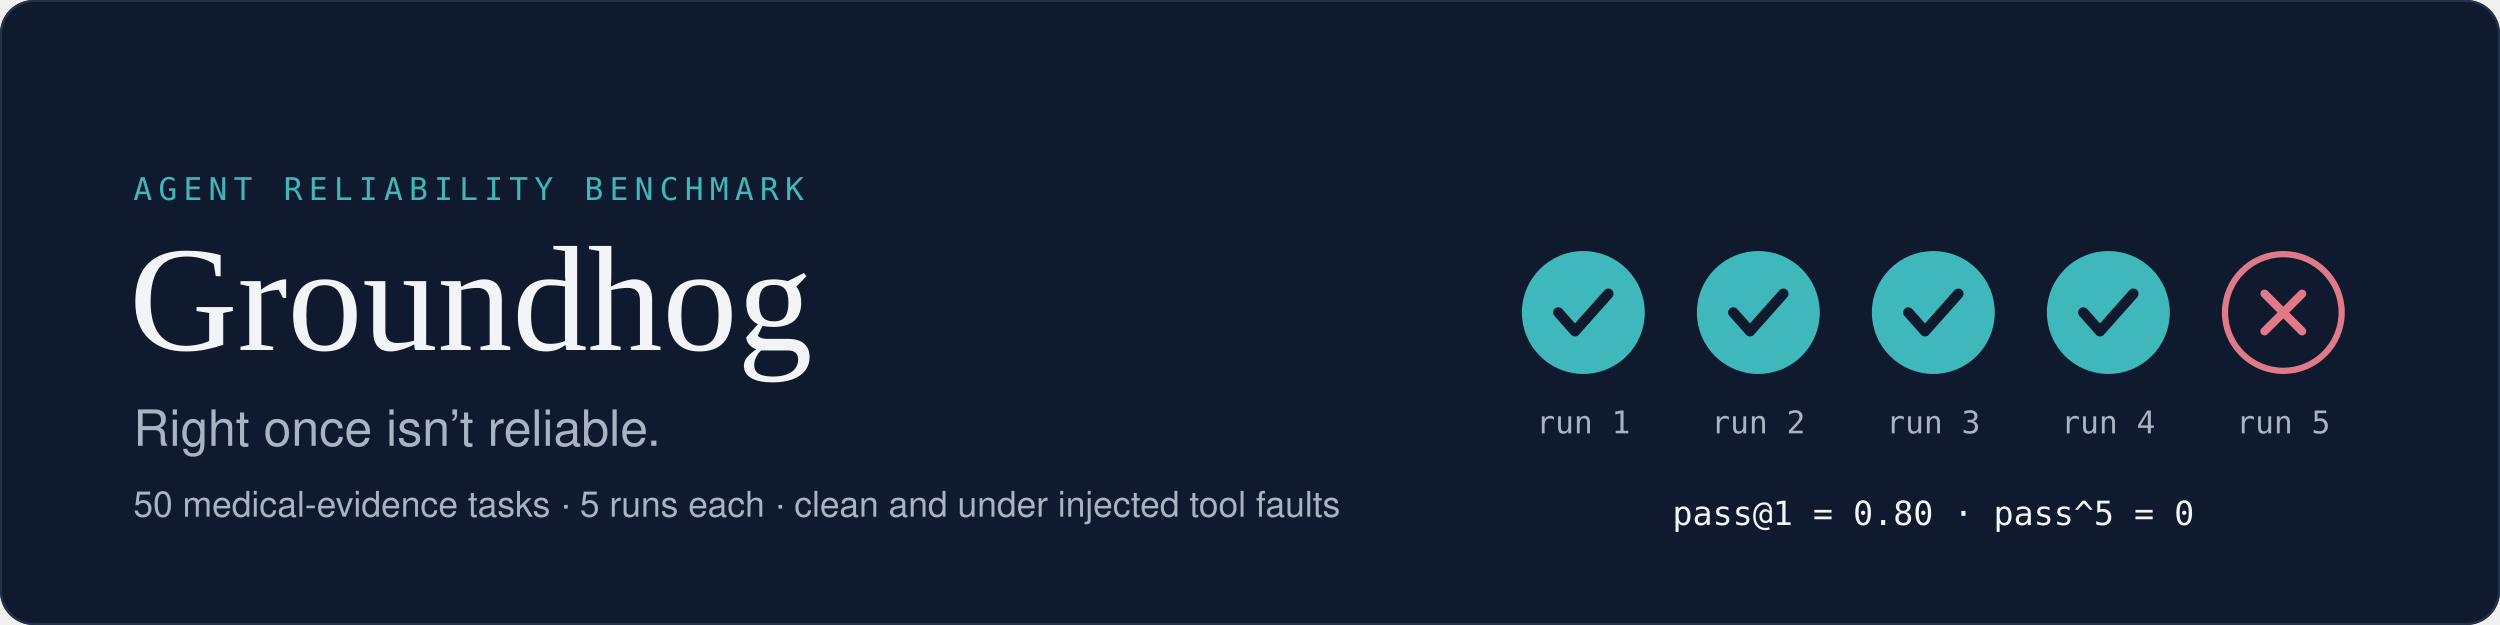
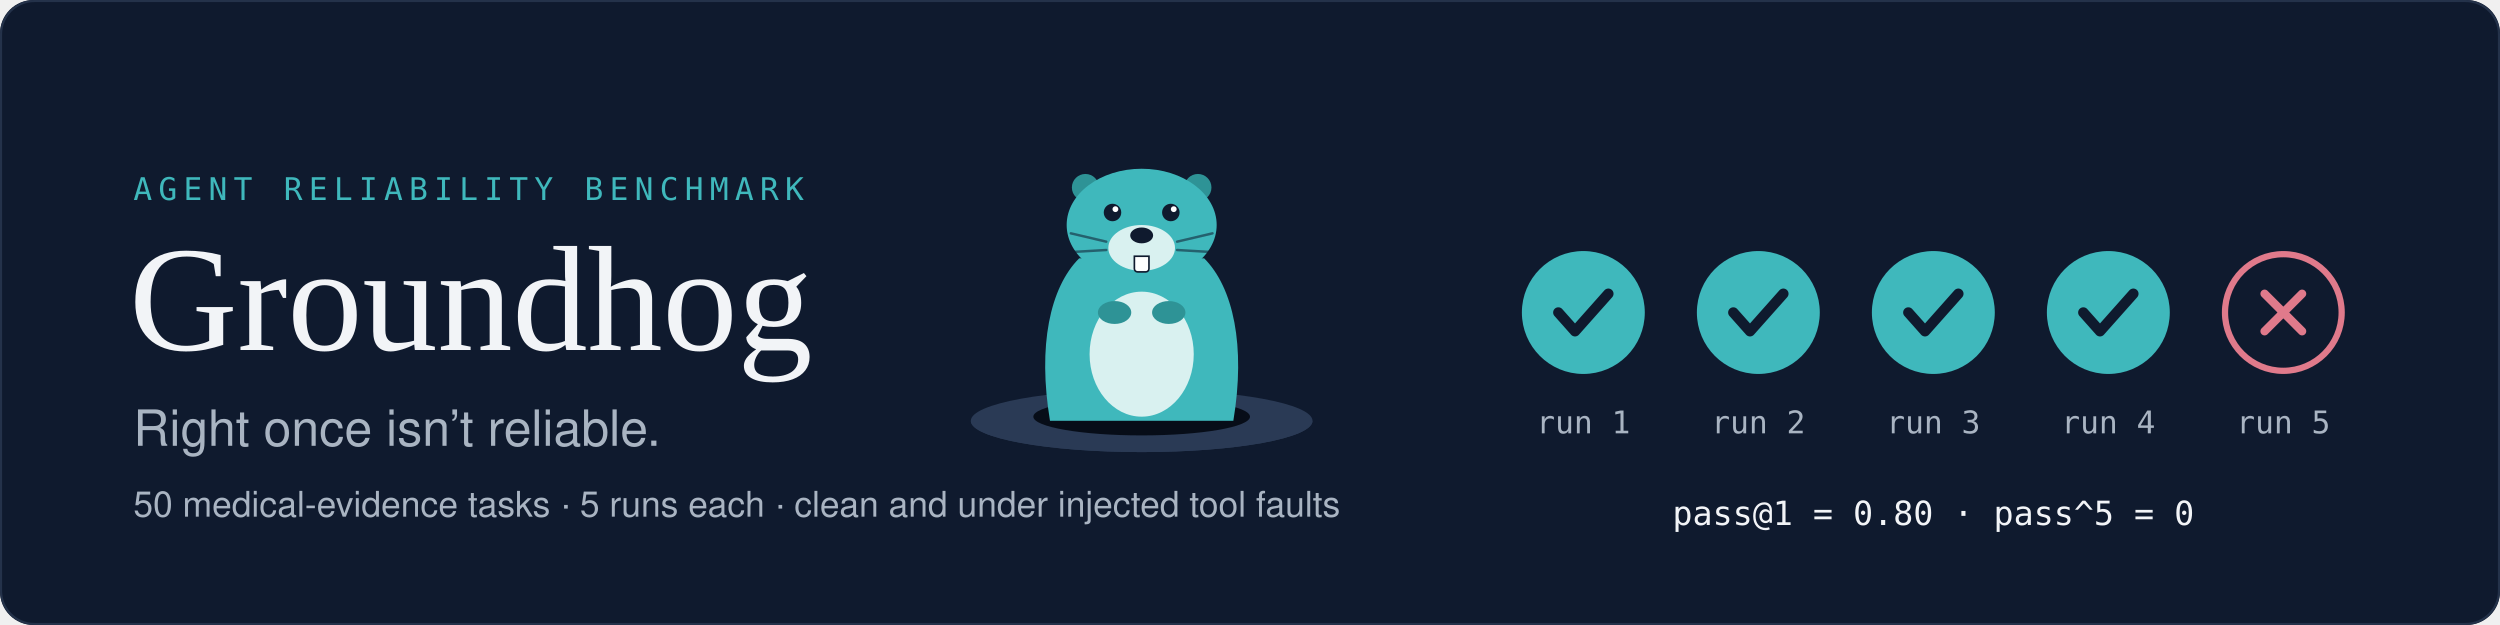
<svg xmlns="http://www.w3.org/2000/svg" width="1200" height="300" viewBox="0 0 1200 300" role="img" aria-label="Groundhog: right once isn't reliable">
  <rect width="1200" height="300" rx="16" fill="#0f1a2e" />
  <rect x="0.5" y="0.5" width="1199" height="299" rx="16" fill="none" stroke="#24324a" />
  <text x="64" y="96" font-family="ui-monospace, SFMono-Regular, Menlo, monospace" font-size="15" letter-spacing="3" fill="#3fb8bc">AGENT RELIABILITY BENCHMARK</text>
  <text x="62" y="168" font-family="Georgia, 'Times New Roman', serif" font-size="72" fill="#f2f4f7">Groundhog</text>
  <text x="64" y="214" font-family="-apple-system, 'Segoe UI', Helvetica, Arial, sans-serif" font-size="24" fill="#a9b4c2">Right once isn’t reliable.</text>
  <text x="64" y="248" font-family="-apple-system, 'Segoe UI', Helvetica, Arial, sans-serif" font-size="17" fill="#a9b4c2">50 medical-evidence tasks · 5 runs each · clean and under injected tool faults</text>
  <circle cx="760" cy="150" r="28" fill="#3fb8bc" stroke="#3fb8bc" stroke-width="3" />
  <path d="M748 150 l8 9 l16 -18" fill="none" stroke="#0f1a2e" stroke-width="5" stroke-linecap="round" stroke-linejoin="round" />
  <text x="760" y="208" text-anchor="middle" font-family="ui-monospace, SFMono-Regular, Menlo, monospace" font-size="15" fill="#a9b4c2">run 1</text>
  <circle cx="844" cy="150" r="28" fill="#3fb8bc" stroke="#3fb8bc" stroke-width="3" />
  <path d="M832 150 l8 9 l16 -18" fill="none" stroke="#0f1a2e" stroke-width="5" stroke-linecap="round" stroke-linejoin="round" />
  <text x="844" y="208" text-anchor="middle" font-family="ui-monospace, SFMono-Regular, Menlo, monospace" font-size="15" fill="#a9b4c2">run 2</text>
  <circle cx="928" cy="150" r="28" fill="#3fb8bc" stroke="#3fb8bc" stroke-width="3" />
  <path d="M916 150 l8 9 l16 -18" fill="none" stroke="#0f1a2e" stroke-width="5" stroke-linecap="round" stroke-linejoin="round" />
  <text x="928" y="208" text-anchor="middle" font-family="ui-monospace, SFMono-Regular, Menlo, monospace" font-size="15" fill="#a9b4c2">run 3</text>
  <circle cx="1012" cy="150" r="28" fill="#3fb8bc" stroke="#3fb8bc" stroke-width="3" />
  <path d="M1000 150 l8 9 l16 -18" fill="none" stroke="#0f1a2e" stroke-width="5" stroke-linecap="round" stroke-linejoin="round" />
  <text x="1012" y="208" text-anchor="middle" font-family="ui-monospace, SFMono-Regular, Menlo, monospace" font-size="15" fill="#a9b4c2">run 4</text>
  <circle cx="1096" cy="150" r="28" fill="none" stroke="#e07a8b" stroke-width="3" />
  <path d="M1087 141 l18 18 M1105 141 l-18 18" fill="none" stroke="#e07a8b" stroke-width="4" stroke-linecap="round" />
  <text x="1096" y="208" text-anchor="middle" font-family="ui-monospace, SFMono-Regular, Menlo, monospace" font-size="15" fill="#a9b4c2">run 5</text>
  <text x="928" y="252" text-anchor="middle" font-family="ui-monospace, SFMono-Regular, Menlo, monospace" font-size="16" fill="#f2f4f7">pass@1 = 0.80 · pass^5 = 0</text>
+   <g transform="translate(548 200)" aria-hidden="true">
+     <ellipse cx="0" cy="2" rx="82" ry="15" fill="#2a3a55" />
+     <ellipse cx="0" cy="0" rx="52" ry="9" fill="#070d18" />
+     <path d="M-44 2 C-50 -34 -44 -62 -30 -76 L30 -76 C44 -62 50 -34 44 2 Z" fill="#3fb8bc" />
+     <ellipse cx="0" cy="-30" rx="25" ry="30" fill="#d9f1f0" />
+     <circle cx="-27" cy="-110" r="6.5" fill="#2e9396" />
+     <circle cx="27" cy="-110" r="6.5" fill="#2e9396" />
+     <ellipse cx="0" cy="-92" rx="36" ry="27" fill="#3fb8bc" />
+     <ellipse cx="0" cy="-81" rx="16" ry="11" fill="#d9f1f0" />
+     <circle cx="-14" cy="-98" r="4.2" fill="#0f1a2e" />
+     <circle cx="14" cy="-98" r="4.2" fill="#0f1a2e" />
+     <circle cx="-12.6" cy="-99.6" r="1.4" fill="#ffffff" />
+     <circle cx="15.4" cy="-99.6" r="1.4" fill="#ffffff" />
+     <ellipse cx="0" cy="-87" rx="5.5" ry="3.8" fill="#0f1a2e" />
+     <path d="M-3.5 -77 h7 v6 a1.5 1.5 0 0 1 -1.5 1.5 h-4 a1.5 1.5 0 0 1 -1.5 -1.5 Z" fill="#ffffff" stroke="#0f1a2e" stroke-width="0.8" />
+     <path d="M-17 -84 L-34 -88 M-17 -80 L-34 -79 M17 -84 L34 -88 M17 -80 L34 -79" stroke="#0f1a2e" stroke-width="1.2" stroke-linecap="round" opacity="0.55" />
+     <ellipse cx="-13" cy="-50" rx="8" ry="5.5" fill="#2e9396" />
+     <ellipse cx="13" cy="-50" rx="8" ry="5.5" fill="#2e9396" />
+     <path d="M-82 2 A82 15 0 0 0 82 2 L52 2 A52 9 0 0 1 -52 2 Z" fill="#2a3a55" />
+   </g>
</svg>
